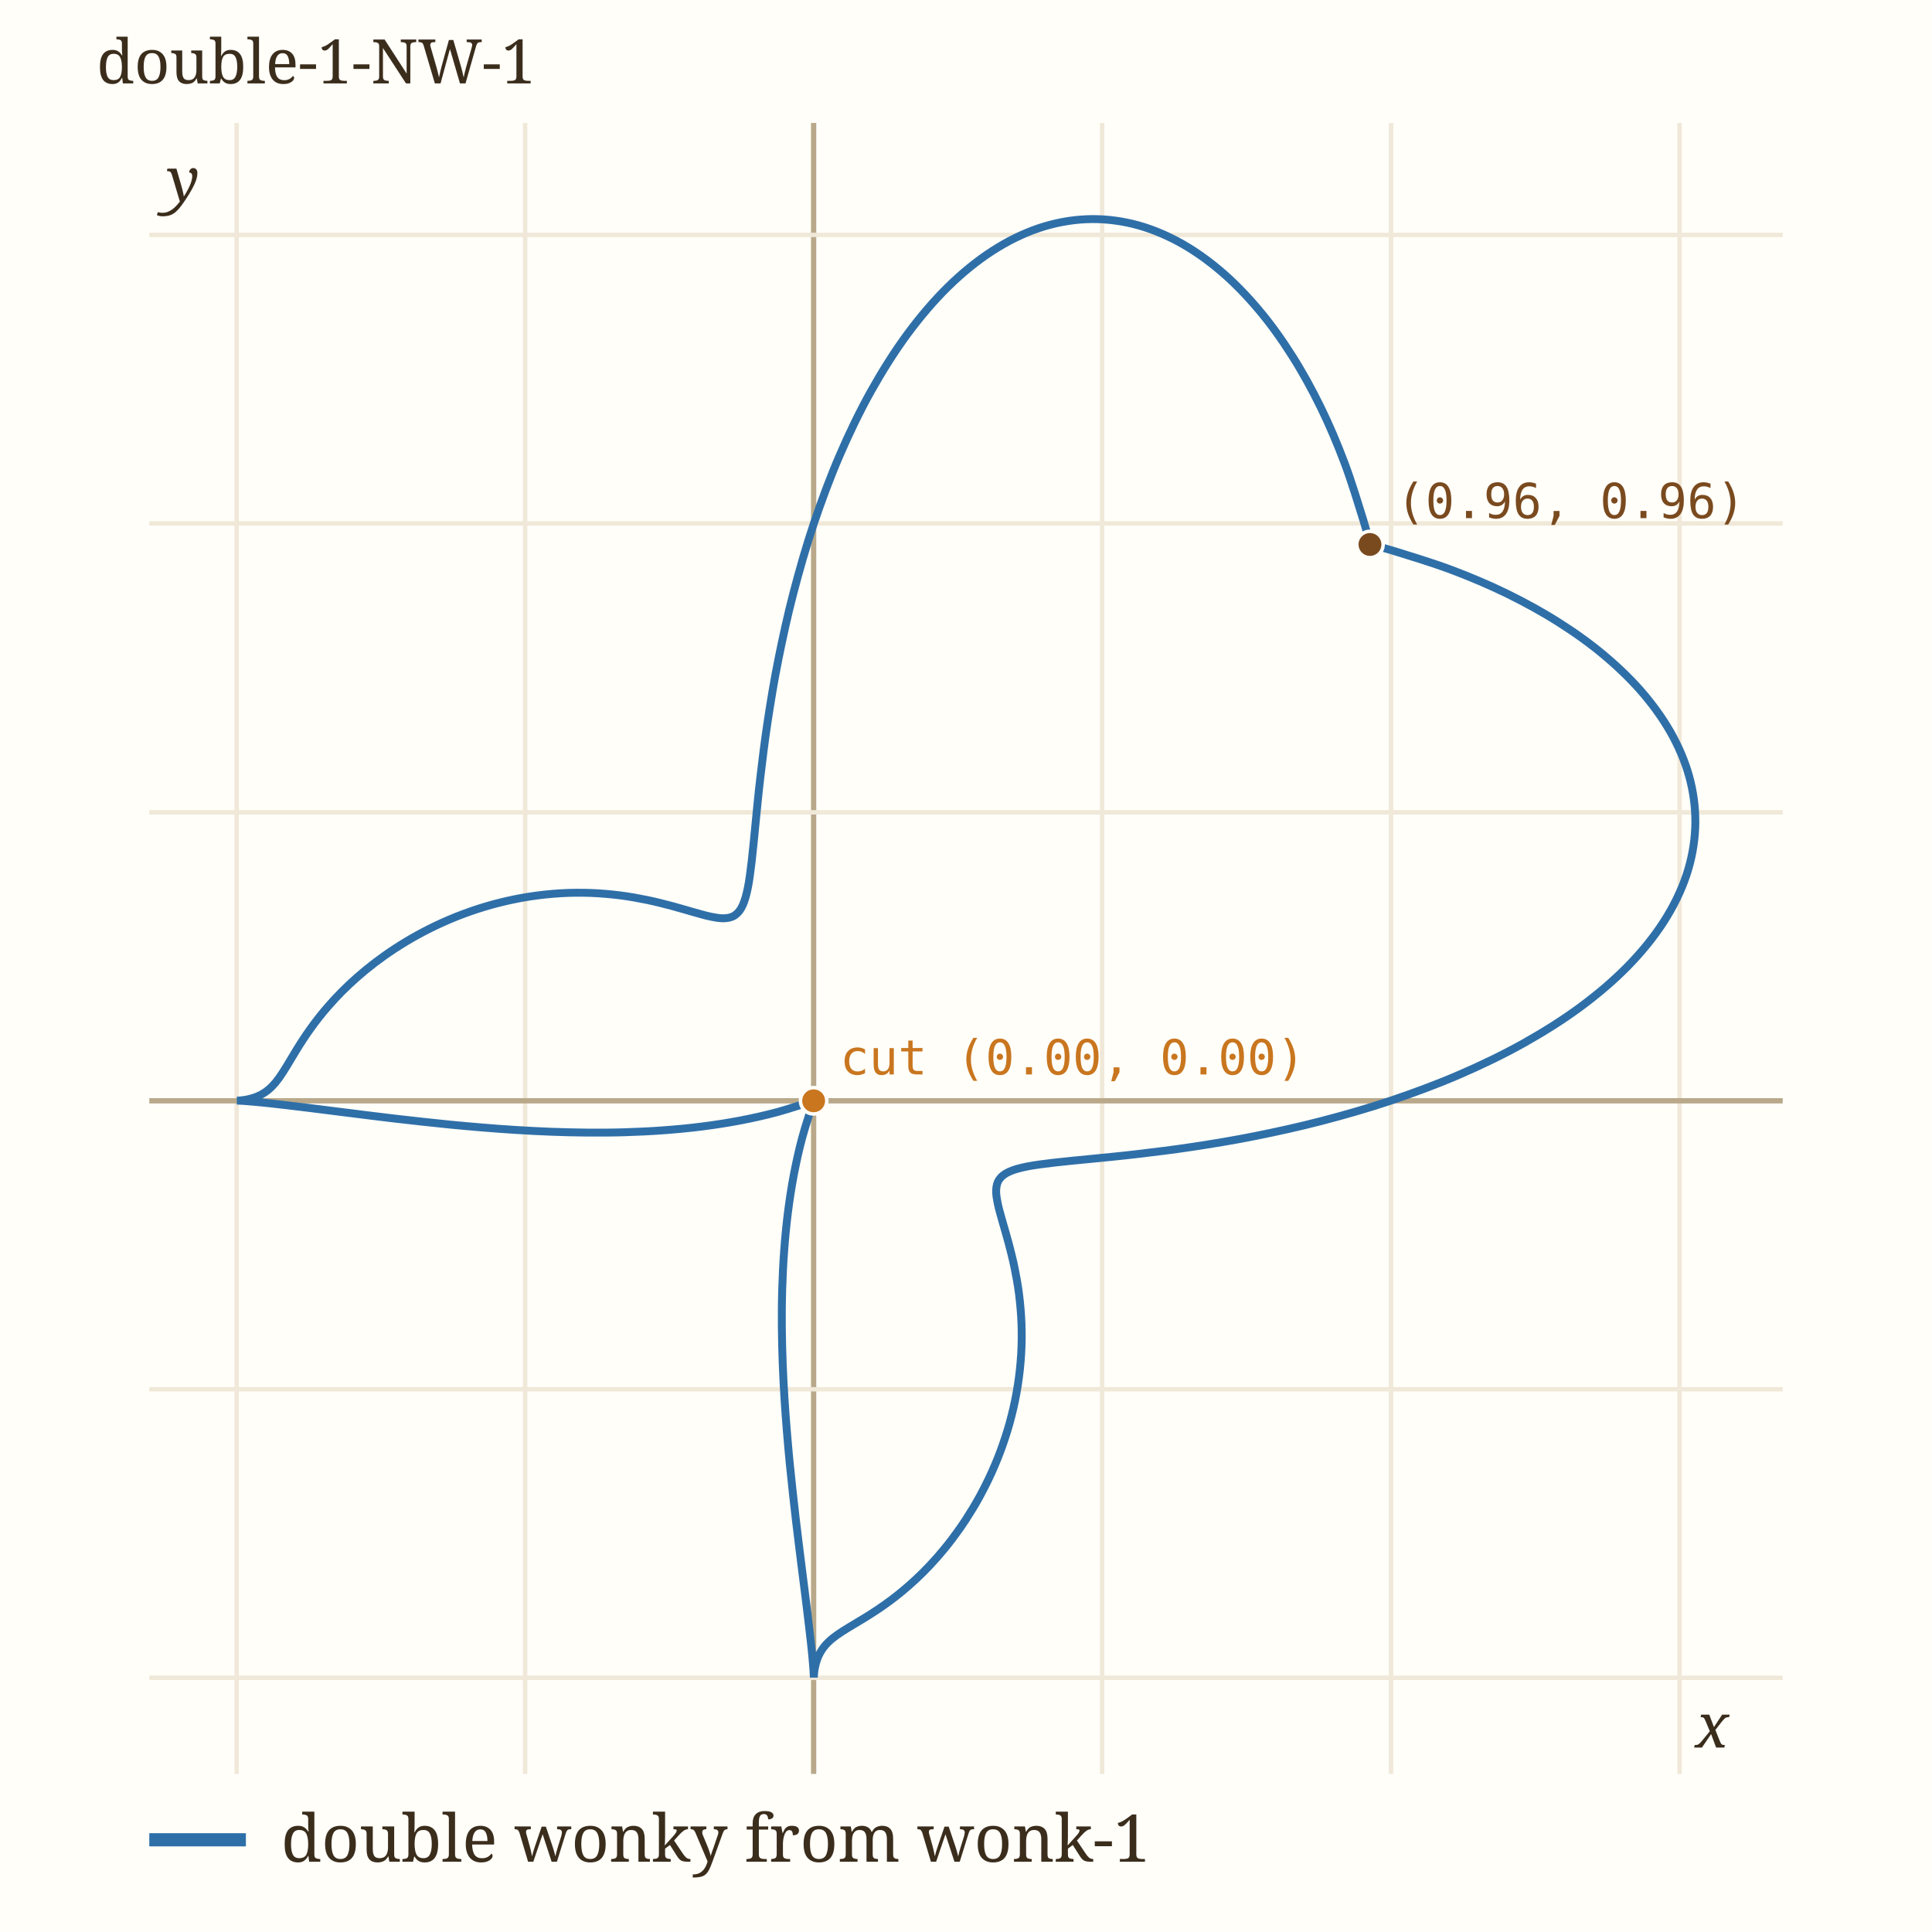
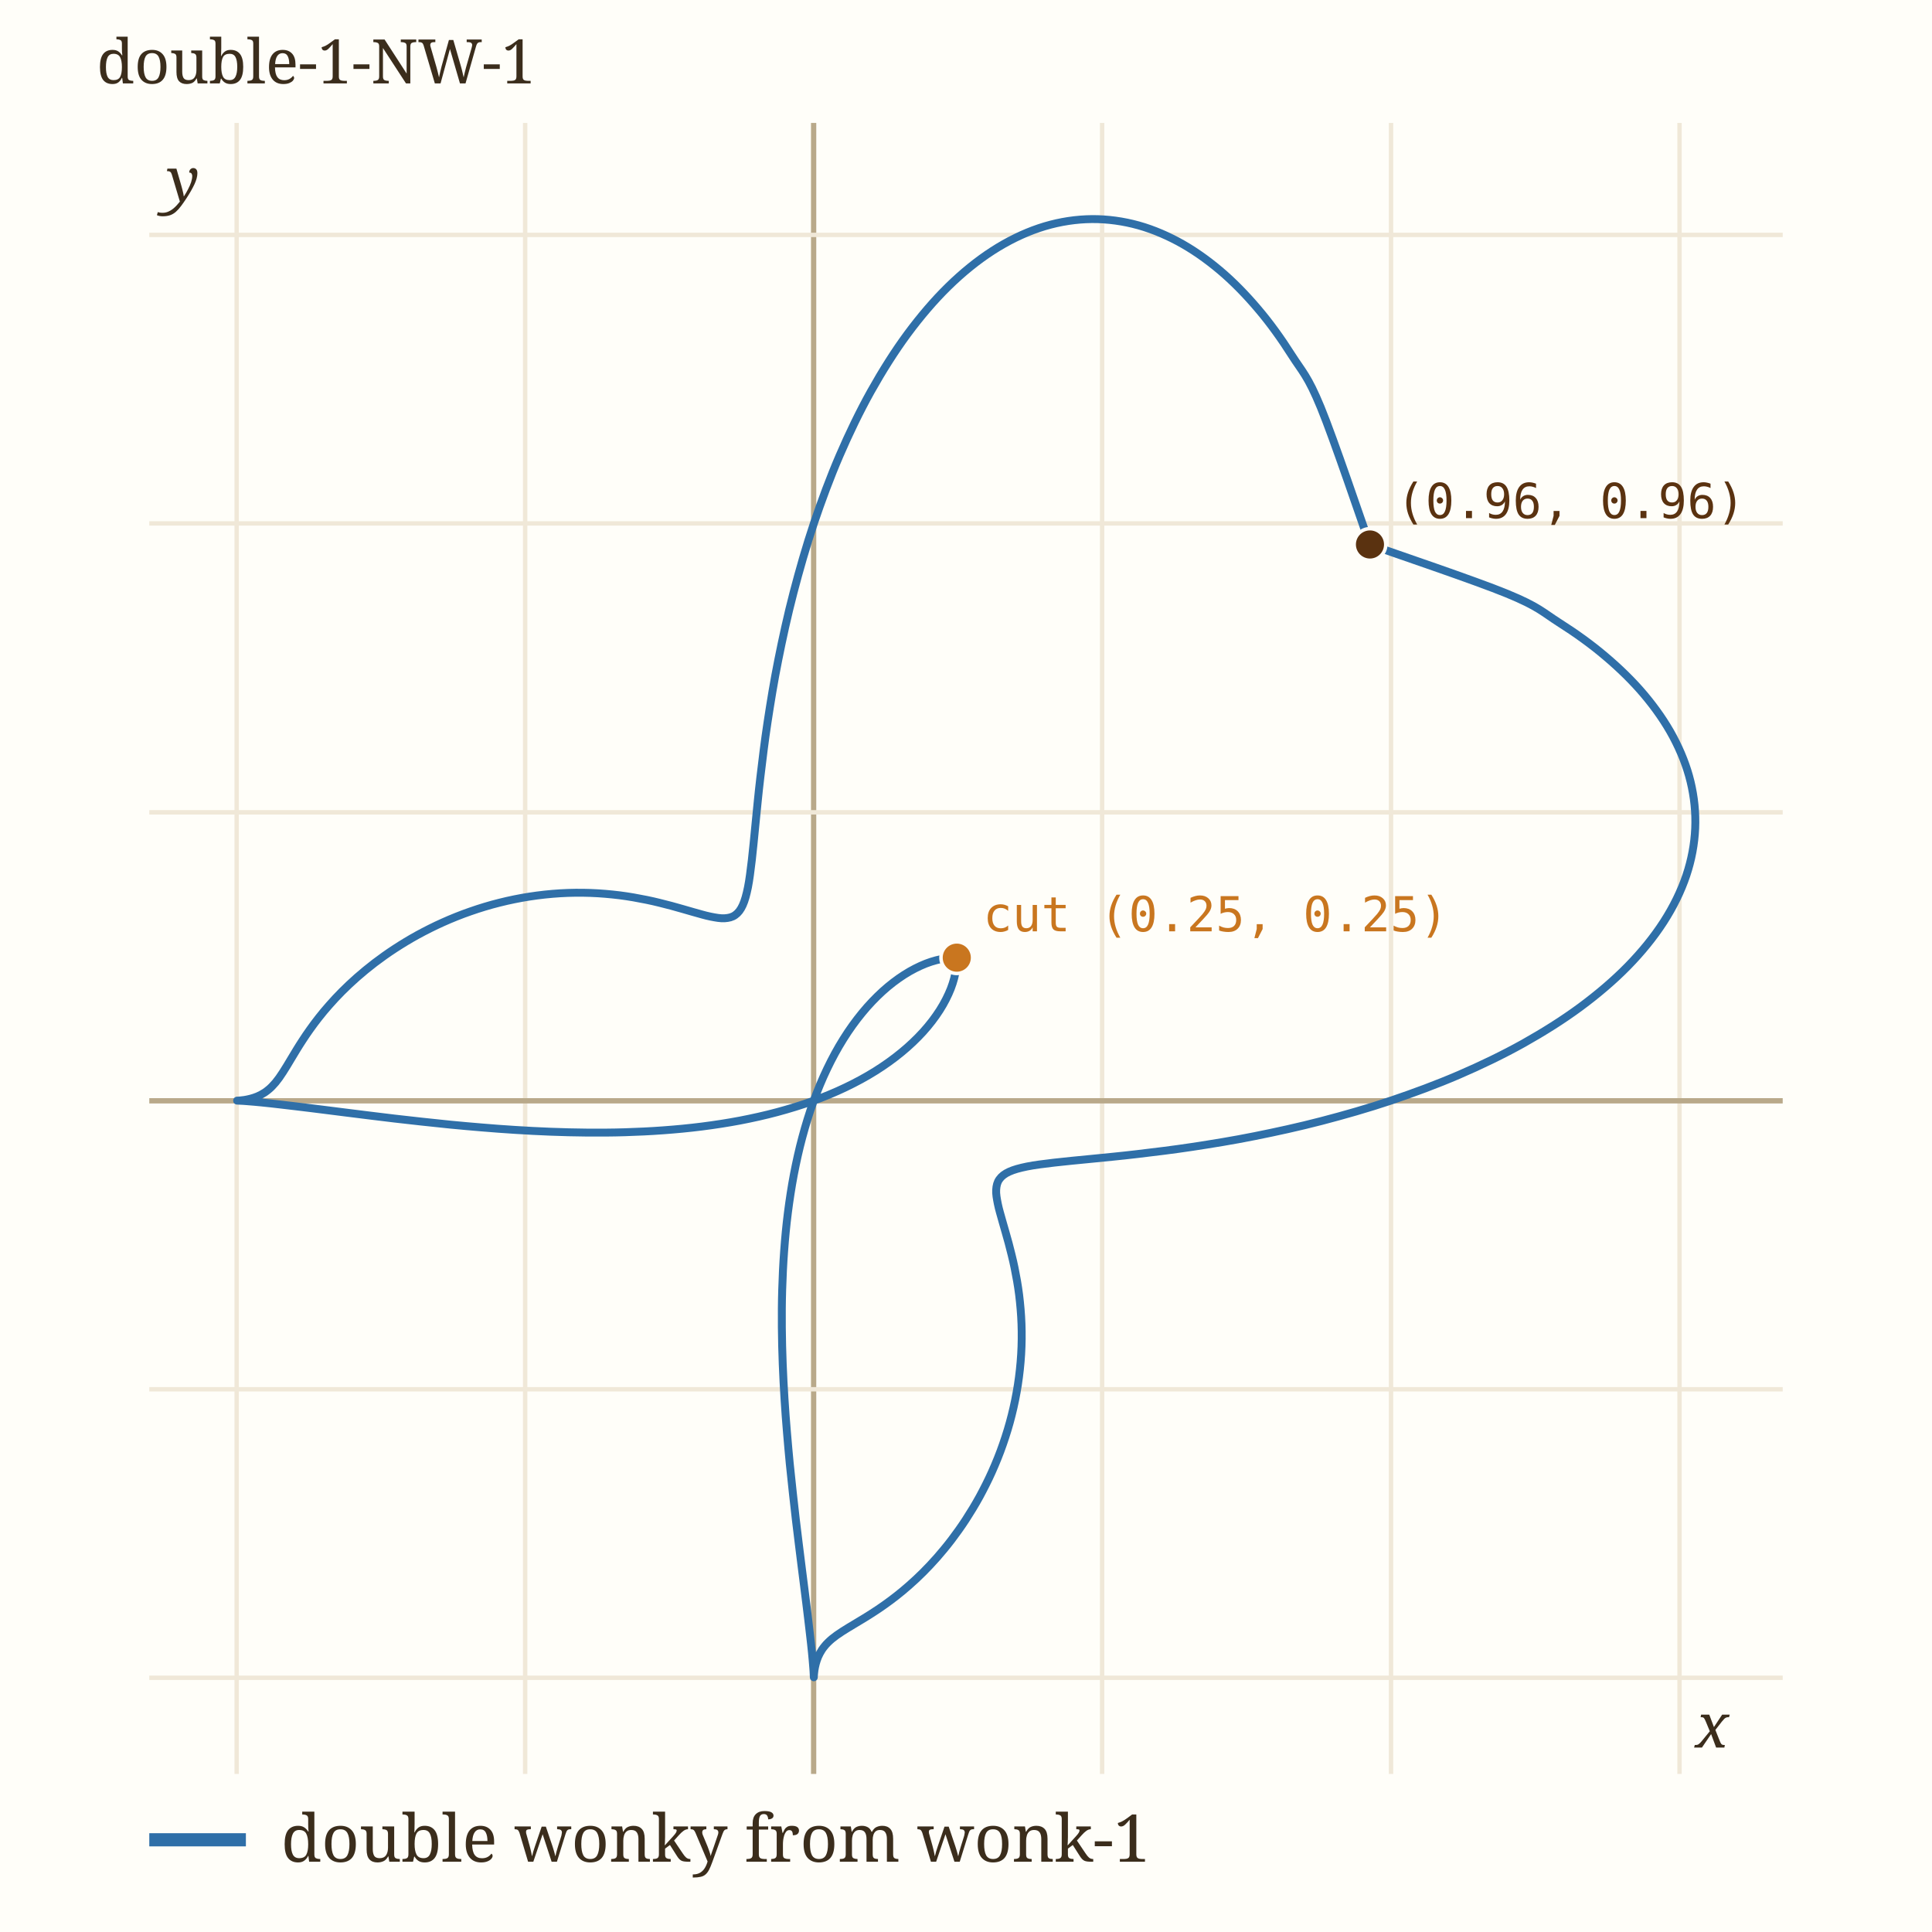
<svg xmlns="http://www.w3.org/2000/svg" viewBox="0 0 440 440" width="440" height="440" role="img" aria-label="double-1-NW-1" data-panel="double-1-NW-1">
  <rect x="0" y="0" width="440" height="440" fill="#fffef9" />
  <clipPath id="clip-double-1-NW-1">
    <rect x="34" y="28" width="372" height="376" />
  </clipPath>
  <g clip-path="url(#clip-double-1-NW-1)">
    <line x1="53.9" x2="53.9" y1="28" y2="404" stroke="#f0e8d8" stroke-width="1" />
    <text x="53.9" y="418.0" font-family="ui-monospace, Menlo, monospace" font-size="11" fill="#9c8a6a" text-anchor="middle">-1</text>
    <line x1="119.6" x2="119.6" y1="28" y2="404" stroke="#f0e8d8" stroke-width="1" />
    <text x="119.6" y="418.0" font-family="ui-monospace, Menlo, monospace" font-size="11" fill="#9c8a6a" text-anchor="middle">-0.5</text>
    <line x1="185.3" x2="185.3" y1="28" y2="404" stroke="#b9a98a" stroke-width="1.2" />
    <line x1="251.0" x2="251.0" y1="28" y2="404" stroke="#f0e8d8" stroke-width="1" />
    <text x="251.0" y="418.0" font-family="ui-monospace, Menlo, monospace" font-size="11" fill="#9c8a6a" text-anchor="middle">0.5</text>
    <line x1="316.8" x2="316.8" y1="28" y2="404" stroke="#f0e8d8" stroke-width="1" />
    <text x="316.8" y="418.0" font-family="ui-monospace, Menlo, monospace" font-size="11" fill="#9c8a6a" text-anchor="middle">1</text>
    <line x1="382.5" x2="382.5" y1="28" y2="404" stroke="#f0e8d8" stroke-width="1" />
    <text x="382.5" y="418.0" font-family="ui-monospace, Menlo, monospace" font-size="11" fill="#9c8a6a" text-anchor="middle">1.5</text>
    <line x1="34" x2="406" y1="382.1" y2="382.1" stroke="#f0e8d8" stroke-width="1" />
    <text x="28.0" y="386.1" font-family="ui-monospace, Menlo, monospace" font-size="11" fill="#9c8a6a" text-anchor="end">-1</text>
    <line x1="34" x2="406" y1="316.4" y2="316.4" stroke="#f0e8d8" stroke-width="1" />
    <text x="28.0" y="320.4" font-family="ui-monospace, Menlo, monospace" font-size="11" fill="#9c8a6a" text-anchor="end">-0.5</text>
    <line x1="34" x2="406" y1="250.7" y2="250.7" stroke="#b9a98a" stroke-width="1.2" />
    <line x1="34" x2="406" y1="185.0" y2="185.0" stroke="#f0e8d8" stroke-width="1" />
    <text x="28.0" y="189.0" font-family="ui-monospace, Menlo, monospace" font-size="11" fill="#9c8a6a" text-anchor="end">0.5</text>
    <line x1="34" x2="406" y1="119.2" y2="119.2" stroke="#f0e8d8" stroke-width="1" />
    <text x="28.0" y="123.2" font-family="ui-monospace, Menlo, monospace" font-size="11" fill="#9c8a6a" text-anchor="end">1</text>
    <line x1="34" x2="406" y1="53.5" y2="53.5" stroke="#f0e8d8" stroke-width="1" />
    <text x="28.0" y="57.5" font-family="ui-monospace, Menlo, monospace" font-size="11" fill="#9c8a6a" text-anchor="end">1.5</text>
-     <path d="M311.97,124.03 C311.72,123.09 311.43,121.49 310.47,118.39 C309.50,115.28 307.81,109.67 306.20,105.40 C304.59,101.13 302.78,96.84 300.79,92.77 C298.79,88.69 296.59,84.67 294.21,80.94 C291.84,77.20 289.26,73.60 286.52,70.38 C283.79,67.15 280.86,64.14 277.81,61.57 C274.76,59.00 271.53,56.74 268.22,54.97 C264.92,53.21 261.47,51.83 257.99,50.99 C254.51,50.15 250.91,49.77 247.35,49.93 C243.78,50.09 240.15,50.76 236.59,51.96 C233.04,53.16 229.47,54.91 226.04,57.12 C222.60,59.34 219.20,62.10 215.97,65.26 C212.74,68.42 209.61,72.10 206.67,76.07 C203.74,80.04 200.95,84.48 198.37,89.08 C195.80,93.69 193.40,98.67 191.23,103.70 C189.06,108.73 187.10,114.03 185.34,119.24 C183.59,124.46 182.06,129.83 180.71,135.00 C179.36,140.17 178.23,145.37 177.25,150.27 C176.26,155.18 175.49,159.98 174.81,164.43 C174.13,168.89 173.63,173.13 173.17,176.98 C172.71,180.83 172.39,184.38 172.07,187.54 C171.75,190.69 171.51,193.49 171.22,195.91 C170.93,198.34 170.68,200.37 170.34,202.08 C169.99,203.79 169.63,205.11 169.15,206.16 C168.67,207.21 168.13,207.90 167.44,208.39 C166.75,208.89 165.97,209.07 165.03,209.13 C164.10,209.19 163.03,208.99 161.82,208.75 C160.61,208.51 159.26,208.09 157.77,207.68 C156.29,207.27 154.65,206.76 152.91,206.30 C151.17,205.85 149.28,205.35 147.31,204.95 C145.35,204.55 143.25,204.17 141.11,203.90 C138.98,203.64 136.73,203.44 134.48,203.36 C132.22,203.28 129.89,203.30 127.57,203.44 C125.26,203.58 122.91,203.83 120.60,204.19 C118.29,204.55 115.97,205.02 113.72,205.59 C111.47,206.15 109.24,206.83 107.10,207.58 C104.96,208.32 102.86,209.17 100.87,210.06 C98.87,210.95 96.95,211.93 95.12,212.92 C93.30,213.92 91.56,214.98 89.93,216.04 C88.30,217.10 86.77,218.20 85.33,219.29 C83.90,220.38 82.57,221.49 81.33,222.57 C80.09,223.66 78.95,224.74 77.89,225.80 C76.84,226.85 75.88,227.89 75.00,228.89 C74.11,229.88 73.32,230.86 72.58,231.79 C71.84,232.72 71.19,233.62 70.58,234.47 C69.97,235.32 69.42,236.14 68.92,236.91 C68.41,237.68 67.96,238.41 67.54,239.09 C67.11,239.78 66.73,240.43 66.37,241.03 C66.00,241.64 65.67,242.20 65.35,242.73 C65.03,243.26 64.73,243.74 64.43,244.20 C64.14,244.65 63.86,245.07 63.58,245.46 C63.30,245.85 63.03,246.20 62.76,246.53 C62.48,246.86 62.21,247.16 61.94,247.43 C61.67,247.71 61.40,247.96 61.12,248.18 C60.85,248.41 60.57,248.61 60.30,248.80 C60.02,248.98 59.74,249.14 59.47,249.29 C59.19,249.44 58.91,249.57 58.64,249.69 C58.37,249.80 58.09,249.90 57.83,249.99 C57.56,250.08 57.30,250.16 57.05,250.22 C56.79,250.29 56.55,250.34 56.31,250.39 C56.08,250.44 55.85,250.48 55.65,250.51 C55.44,250.54 55.24,250.56 55.07,250.58 C54.89,250.60 54.73,250.62 54.59,250.63 C54.45,250.64 54.33,250.64 54.23,250.65 C54.13,250.65 54.06,250.66 54.01,250.66 C53.96,250.66 53.93,250.66 53.93,250.66 C53.93,250.66 53.95,250.66 54.01,250.66 C54.07,250.66 54.16,250.66 54.28,250.67 C54.41,250.67 54.57,250.68 54.77,250.69 C54.98,250.70 55.22,250.71 55.51,250.73 C55.81,250.75 56.15,250.78 56.54,250.81 C56.94,250.84 57.38,250.88 57.89,250.92 C58.40,250.97 58.97,251.02 59.60,251.08 C60.24,251.15 60.93,251.22 61.70,251.30 C62.47,251.39 63.31,251.48 64.23,251.59 C65.15,251.69 66.14,251.81 67.21,251.94 C68.29,252.07 69.44,252.21 70.68,252.36 C71.92,252.52 73.25,252.69 74.66,252.86 C76.07,253.04 77.58,253.23 79.17,253.43 C80.76,253.63 82.44,253.84 84.22,254.06 C85.99,254.28 87.85,254.51 89.81,254.74 C91.76,254.96 93.81,255.20 95.94,255.43 C98.07,255.67 100.29,255.90 102.59,256.13 C104.90,256.35 107.29,256.57 109.75,256.77 C112.21,256.98 114.75,257.17 117.35,257.33 C119.96,257.49 122.64,257.64 125.36,257.74 C128.09,257.84 130.89,257.92 133.71,257.94 C136.53,257.96 139.42,257.95 142.31,257.86 C145.20,257.77 148.13,257.64 151.05,257.42 C153.97,257.21 156.92,256.93 159.84,256.56 C162.75,256.19 165.67,255.74 168.53,255.20 C171.38,254.65 174.23,254.02 176.98,253.28 C179.73,252.54 183.65,251.20 185.05,250.77 C186.44,250.33 185.31,250.63 185.34,250.66 C185.37,250.69 185.67,249.56 185.23,250.95 C184.80,252.35 183.46,256.27 182.72,259.02 C181.98,261.77 181.35,264.62 180.80,267.47 C180.26,270.33 179.81,273.25 179.44,276.16 C179.07,279.08 178.79,282.03 178.58,284.95 C178.36,287.87 178.23,290.80 178.14,293.69 C178.05,296.58 178.04,299.47 178.06,302.29 C178.08,305.11 178.16,307.91 178.26,310.64 C178.36,313.36 178.51,316.04 178.67,318.65 C178.83,321.25 179.02,323.79 179.23,326.25 C179.43,328.71 179.65,331.10 179.87,333.41 C180.10,335.71 180.33,337.93 180.57,340.06 C180.80,342.19 181.04,344.24 181.26,346.19 C181.49,348.15 181.72,350.01 181.94,351.78 C182.16,353.56 182.37,355.24 182.57,356.83 C182.77,358.42 182.96,359.93 183.14,361.34 C183.31,362.75 183.48,364.08 183.64,365.32 C183.79,366.56 183.93,367.71 184.06,368.79 C184.19,369.86 184.31,370.85 184.41,371.77 C184.52,372.69 184.61,373.53 184.70,374.30 C184.78,375.07 184.85,375.76 184.92,376.40 C184.98,377.03 185.03,377.60 185.08,378.11 C185.12,378.62 185.16,379.06 185.19,379.46 C185.22,379.85 185.25,380.19 185.27,380.49 C185.29,380.78 185.30,381.02 185.31,381.23 C185.32,381.43 185.33,381.59 185.33,381.72 C185.34,381.84 185.34,381.93 185.34,381.99 C185.34,382.05 185.34,382.07 185.34,382.07 C185.34,382.07 185.34,382.04 185.34,381.99 C185.34,381.94 185.35,381.87 185.35,381.77 C185.36,381.67 185.36,381.55 185.37,381.41 C185.38,381.27 185.40,381.11 185.42,380.93 C185.44,380.76 185.46,380.56 185.49,380.35 C185.52,380.15 185.56,379.92 185.61,379.69 C185.66,379.45 185.71,379.21 185.78,378.95 C185.84,378.70 185.92,378.44 186.01,378.17 C186.10,377.91 186.20,377.63 186.31,377.36 C186.43,377.09 186.56,376.81 186.71,376.53 C186.86,376.26 187.02,375.98 187.20,375.70 C187.39,375.43 187.59,375.15 187.82,374.88 C188.04,374.60 188.29,374.33 188.57,374.06 C188.84,373.79 189.14,373.52 189.47,373.24 C189.80,372.97 190.15,372.70 190.54,372.42 C190.93,372.14 191.35,371.86 191.80,371.57 C192.26,371.27 192.74,370.97 193.27,370.65 C193.80,370.33 194.36,370.00 194.97,369.63 C195.57,369.27 196.22,368.89 196.91,368.46 C197.59,368.04 198.32,367.59 199.09,367.08 C199.86,366.58 200.68,366.03 201.53,365.42 C202.38,364.81 203.28,364.16 204.21,363.42 C205.14,362.68 206.12,361.89 207.11,361.00 C208.11,360.12 209.15,359.16 210.20,358.11 C211.26,357.05 212.34,355.91 213.43,354.67 C214.51,353.43 215.62,352.10 216.71,350.67 C217.80,349.23 218.90,347.70 219.96,346.07 C221.02,344.44 222.08,342.70 223.08,340.88 C224.07,339.05 225.05,337.13 225.94,335.13 C226.83,333.14 227.68,331.04 228.42,328.90 C229.17,326.76 229.85,324.53 230.41,322.28 C230.98,320.03 231.45,317.71 231.81,315.40 C232.17,313.09 232.42,310.74 232.56,308.43 C232.70,306.11 232.72,303.78 232.64,301.52 C232.56,299.27 232.36,297.02 232.10,294.89 C231.83,292.75 231.45,290.65 231.05,288.69 C230.65,286.72 230.15,284.83 229.70,283.09 C229.24,281.35 228.73,279.71 228.32,278.23 C227.91,276.74 227.49,275.39 227.25,274.18 C227.01,272.97 226.81,271.90 226.87,270.97 C226.93,270.03 227.11,269.25 227.61,268.56 C228.10,267.87 228.79,267.33 229.84,266.85 C230.89,266.37 232.21,266.01 233.92,265.66 C235.63,265.32 237.66,265.07 240.09,264.78 C242.51,264.49 245.31,264.25 248.46,263.93 C251.62,263.61 255.17,263.29 259.02,262.83 C262.87,262.37 267.11,261.87 271.57,261.19 C276.02,260.51 280.82,259.74 285.73,258.75 C290.63,257.77 295.83,256.64 301.00,255.29 C306.17,253.94 311.54,252.41 316.76,250.66 C321.97,248.90 327.27,246.94 332.30,244.77 C337.33,242.60 342.31,240.20 346.92,237.63 C351.52,235.05 355.96,232.26 359.93,229.33 C363.90,226.39 367.58,223.26 370.74,220.03 C373.90,216.80 376.66,213.40 378.88,209.96 C381.09,206.53 382.84,202.96 384.04,199.41 C385.24,195.85 385.91,192.22 386.07,188.65 C386.23,185.09 385.85,181.49 385.01,178.01 C384.17,174.53 382.79,171.08 381.03,167.78 C379.26,164.47 377.00,161.24 374.43,158.19 C371.86,155.14 368.85,152.21 365.62,149.48 C362.40,146.74 358.80,144.16 355.06,141.79 C351.33,139.41 347.31,137.21 343.23,135.21 C339.16,133.22 334.87,131.41 330.60,129.80 C326.33,128.19 320.72,126.50 317.61,125.53 C314.51,124.57 312.91,124.28 311.97,124.03" fill="none" stroke="#2f6fa8" stroke-width="1.8" stroke-linecap="round" data-path="double-1-NW-1" />
-     <circle cx="312.0" cy="124.0" r="3" fill="#7a4a1f" stroke="#fffef9" stroke-width="0.8" />
-     <text x="318.0" y="118.0" font-family="ui-monospace, Menlo, monospace" font-size="11" fill="#7a4a1f">(0.96, 0.96)</text>
-     <circle cx="185.3" cy="250.7" r="3" fill="#c9761f" stroke="#fffef9" stroke-width="0.8" />
-     <text x="191.3" y="244.7" font-family="ui-monospace, Menlo, monospace" font-size="11" fill="#c9761f">cut (0.00, 0.00)</text>
+     <path d="M311.97,124.03 C310.11,118.82 303.75,99.95 300.79,92.77 C297.83,85.58 296.59,84.67 294.21,80.94 C291.84,77.20 289.26,73.60 286.52,70.38 C283.79,67.15 280.86,64.14 277.81,61.57 C274.76,59.00 271.53,56.74 268.22,54.97 C264.92,53.21 261.47,51.83 257.99,50.99 C254.51,50.15 250.91,49.77 247.35,49.93 C243.78,50.09 240.15,50.76 236.59,51.96 C233.04,53.16 229.47,54.91 226.04,57.12 C222.60,59.34 219.20,62.10 215.97,65.26 C212.74,68.42 209.61,72.10 206.67,76.07 C203.74,80.04 200.95,84.48 198.37,89.08 C195.80,93.69 193.40,98.67 191.23,103.70 C189.06,108.73 187.10,114.03 185.34,119.24 C183.59,124.46 182.06,129.83 180.71,135.00 C179.36,140.17 178.23,145.37 177.25,150.27 C176.26,155.18 175.49,159.98 174.81,164.43 C174.13,168.89 173.63,173.13 173.17,176.98 C172.71,180.83 172.39,184.38 172.07,187.54 C171.75,190.69 171.51,193.49 171.22,195.91 C170.93,198.34 170.68,200.37 170.34,202.08 C169.99,203.79 169.63,205.11 169.15,206.16 C168.67,207.21 168.13,207.90 167.44,208.39 C166.75,208.89 165.97,209.07 165.03,209.13 C164.10,209.19 163.03,208.99 161.82,208.75 C160.61,208.51 159.26,208.09 157.77,207.68 C156.29,207.27 154.65,206.76 152.91,206.30 C151.17,205.85 149.28,205.35 147.31,204.95 C145.35,204.55 143.25,204.17 141.11,203.90 C138.98,203.64 136.73,203.44 134.48,203.36 C132.22,203.28 129.89,203.30 127.57,203.44 C125.26,203.58 122.91,203.83 120.60,204.19 C118.29,204.55 115.97,205.02 113.72,205.59 C111.47,206.15 109.24,206.83 107.10,207.58 C104.96,208.32 102.86,209.17 100.87,210.06 C98.87,210.95 96.95,211.93 95.12,212.92 C93.30,213.92 91.56,214.98 89.93,216.04 C88.30,217.10 86.77,218.20 85.33,219.29 C83.90,220.38 82.57,221.49 81.33,222.57 C80.09,223.66 78.95,224.74 77.89,225.80 C76.84,226.85 75.88,227.89 75.00,228.89 C74.11,229.88 73.32,230.86 72.58,231.79 C71.84,232.72 71.19,233.62 70.58,234.47 C69.97,235.32 69.42,236.14 68.92,236.91 C68.41,237.68 67.96,238.41 67.54,239.09 C67.11,239.78 66.73,240.43 66.37,241.03 C66.00,241.64 65.67,242.20 65.35,242.73 C65.03,243.26 64.73,243.74 64.43,244.20 C64.14,244.65 63.86,245.07 63.58,245.46 C63.30,245.85 63.03,246.20 62.76,246.53 C62.48,246.86 62.21,247.16 61.94,247.43 C61.67,247.71 61.40,247.96 61.12,248.18 C60.85,248.41 60.57,248.61 60.30,248.80 C60.02,248.98 59.74,249.14 59.47,249.29 C59.19,249.44 58.91,249.57 58.64,249.69 C58.37,249.80 58.09,249.90 57.83,249.99 C57.56,250.08 57.30,250.16 57.05,250.22 C56.79,250.29 56.55,250.34 56.31,250.39 C56.08,250.44 55.85,250.48 55.65,250.51 C55.44,250.54 55.24,250.56 55.07,250.58 C54.89,250.60 54.73,250.62 54.59,250.63 C54.45,250.64 54.33,250.64 54.23,250.65 C54.13,250.65 54.06,250.66 54.01,250.66 C53.96,250.66 53.93,250.66 53.93,250.66 C53.93,250.66 54.00,250.66 54.01,250.66 C54.03,250.66 53.97,250.66 54.01,250.66 C54.06,250.66 54.16,250.66 54.28,250.67 C54.41,250.67 54.57,250.68 54.77,250.69 C54.98,250.70 55.22,250.71 55.51,250.73 C55.81,250.75 56.15,250.78 56.54,250.81 C56.94,250.84 57.38,250.88 57.89,250.92 C58.40,250.97 58.97,251.02 59.60,251.08 C60.24,251.15 60.93,251.22 61.70,251.30 C62.47,251.39 63.31,251.48 64.23,251.59 C65.15,251.69 66.14,251.81 67.21,251.94 C68.29,252.07 69.44,252.21 70.68,252.36 C71.92,252.52 73.25,252.69 74.66,252.86 C76.07,253.04 77.58,253.23 79.17,253.43 C80.76,253.63 82.44,253.84 84.22,254.06 C85.99,254.28 87.85,254.51 89.81,254.74 C91.76,254.96 93.81,255.20 95.94,255.43 C98.07,255.67 100.29,255.90 102.59,256.13 C104.90,256.35 107.29,256.57 109.75,256.77 C112.21,256.98 114.75,257.17 117.35,257.33 C119.96,257.49 122.64,257.64 125.36,257.74 C128.09,257.84 130.89,257.92 133.71,257.94 C136.53,257.96 139.42,257.95 142.31,257.86 C145.20,257.77 148.13,257.64 151.05,257.42 C153.97,257.21 156.92,256.93 159.84,256.56 C162.75,256.19 165.67,255.74 168.53,255.20 C171.38,254.65 174.23,254.02 176.98,253.28 C179.73,252.54 182.45,251.71 185.05,250.77 C187.64,249.83 190.18,248.78 192.56,247.64 C194.95,246.50 197.25,245.25 199.37,243.92 C201.50,242.59 203.50,241.15 205.31,239.66 C207.12,238.18 208.78,236.59 210.23,235.00 C211.68,233.40 212.96,231.72 214.01,230.08 C215.06,228.44 215.91,226.75 216.54,225.16 C217.16,223.56 217.57,221.96 217.76,220.52 C217.94,219.08 217.62,216.91 217.64,216.51 C217.66,216.12 217.55,217.84 217.85,218.15 C218.16,218.45 219.88,218.34 219.49,218.36 C219.09,218.38 216.92,218.06 215.48,218.24 C214.04,218.43 212.44,218.84 210.84,219.46 C209.25,220.09 207.56,220.94 205.92,221.99 C204.28,223.04 202.60,224.32 201.00,225.77 C199.41,227.22 197.82,228.88 196.34,230.69 C194.85,232.50 193.41,234.50 192.08,236.63 C190.75,238.75 189.50,241.05 188.36,243.44 C187.22,245.82 186.17,248.36 185.23,250.95 C184.29,253.55 183.46,256.27 182.72,259.02 C181.98,261.77 181.35,264.62 180.80,267.47 C180.26,270.33 179.81,273.25 179.44,276.16 C179.07,279.08 178.79,282.03 178.58,284.95 C178.36,287.87 178.23,290.80 178.14,293.69 C178.05,296.58 178.04,299.47 178.06,302.29 C178.08,305.11 178.16,307.91 178.26,310.64 C178.36,313.36 178.51,316.04 178.67,318.65 C178.83,321.25 179.02,323.79 179.23,326.25 C179.43,328.71 179.65,331.10 179.87,333.41 C180.10,335.71 180.33,337.93 180.57,340.06 C180.80,342.19 181.04,344.24 181.26,346.19 C181.49,348.15 181.72,350.01 181.94,351.78 C182.16,353.56 182.37,355.24 182.57,356.83 C182.77,358.42 182.96,359.93 183.14,361.34 C183.31,362.75 183.48,364.08 183.64,365.32 C183.79,366.56 183.93,367.71 184.06,368.79 C184.19,369.86 184.31,370.85 184.41,371.77 C184.52,372.69 184.61,373.53 184.70,374.30 C184.78,375.07 184.85,375.76 184.92,376.40 C184.98,377.03 185.03,377.60 185.08,378.11 C185.12,378.62 185.16,379.06 185.19,379.46 C185.22,379.85 185.25,380.19 185.27,380.49 C185.29,380.78 185.30,381.02 185.31,381.23 C185.32,381.43 185.33,381.59 185.33,381.72 C185.34,381.84 185.34,381.94 185.34,381.99 C185.34,382.03 185.34,381.97 185.34,381.99 C185.34,382.00 185.34,382.07 185.34,382.07 C185.34,382.07 185.34,382.04 185.34,381.99 C185.34,381.94 185.35,381.87 185.35,381.77 C185.36,381.67 185.36,381.55 185.37,381.41 C185.38,381.27 185.40,381.11 185.42,380.93 C185.44,380.76 185.46,380.56 185.49,380.35 C185.52,380.15 185.56,379.92 185.61,379.69 C185.66,379.45 185.71,379.21 185.78,378.95 C185.84,378.70 185.92,378.44 186.01,378.17 C186.10,377.91 186.20,377.63 186.31,377.36 C186.43,377.09 186.56,376.81 186.71,376.53 C186.86,376.26 187.02,375.98 187.20,375.70 C187.39,375.43 187.59,375.15 187.82,374.88 C188.04,374.60 188.29,374.33 188.57,374.06 C188.84,373.79 189.14,373.52 189.47,373.24 C189.80,372.97 190.15,372.70 190.54,372.42 C190.93,372.14 191.35,371.86 191.80,371.57 C192.26,371.27 192.74,370.97 193.27,370.65 C193.80,370.33 194.36,370.00 194.97,369.63 C195.57,369.27 196.22,368.89 196.91,368.46 C197.59,368.04 198.32,367.59 199.09,367.08 C199.86,366.58 200.68,366.03 201.53,365.42 C202.38,364.81 203.28,364.16 204.21,363.42 C205.14,362.68 206.12,361.89 207.11,361.00 C208.11,360.12 209.15,359.16 210.20,358.11 C211.26,357.05 212.34,355.91 213.43,354.67 C214.51,353.43 215.62,352.10 216.71,350.67 C217.80,349.23 218.90,347.70 219.96,346.07 C221.02,344.44 222.08,342.70 223.08,340.88 C224.07,339.05 225.05,337.13 225.94,335.13 C226.83,333.14 227.68,331.04 228.42,328.90 C229.17,326.76 229.85,324.53 230.41,322.28 C230.98,320.03 231.45,317.71 231.81,315.40 C232.17,313.09 232.42,310.74 232.56,308.43 C232.70,306.11 232.72,303.78 232.64,301.52 C232.56,299.27 232.36,297.02 232.10,294.89 C231.83,292.75 231.45,290.65 231.05,288.69 C230.65,286.72 230.15,284.83 229.70,283.09 C229.24,281.35 228.73,279.71 228.32,278.23 C227.91,276.74 227.49,275.39 227.25,274.18 C227.01,272.97 226.81,271.90 226.87,270.97 C226.93,270.03 227.11,269.25 227.61,268.56 C228.10,267.87 228.79,267.33 229.84,266.85 C230.89,266.37 232.21,266.01 233.92,265.66 C235.63,265.32 237.66,265.07 240.09,264.78 C242.51,264.49 245.31,264.25 248.46,263.93 C251.62,263.61 255.17,263.29 259.02,262.83 C262.87,262.37 267.11,261.87 271.57,261.19 C276.02,260.51 280.82,259.74 285.73,258.75 C290.63,257.77 295.83,256.64 301.00,255.29 C306.17,253.94 311.54,252.41 316.76,250.66 C321.97,248.90 327.27,246.94 332.30,244.77 C337.33,242.60 342.31,240.20 346.92,237.63 C351.52,235.05 355.96,232.26 359.93,229.33 C363.90,226.39 367.58,223.26 370.74,220.03 C373.90,216.80 376.66,213.40 378.88,209.96 C381.09,206.53 382.84,202.96 384.04,199.41 C385.24,195.85 385.91,192.22 386.07,188.65 C386.23,185.09 385.85,181.49 385.01,178.01 C384.17,174.53 382.79,171.08 381.03,167.78 C379.26,164.47 377.00,161.24 374.43,158.19 C371.86,155.14 368.85,152.21 365.62,149.48 C362.40,146.74 358.80,144.16 355.06,141.79 C351.33,139.41 350.42,138.17 343.23,135.21 C336.05,132.25 317.18,125.89 311.97,124.03" fill="none" stroke="#2f6fa8" stroke-width="1.8" stroke-linecap="round" data-path="double-1-NW-1" />
+     <circle cx="217.9" cy="218.1" r="3.6" fill="#c9761f" stroke="#fffef9" stroke-width="0.8" />
+     <text x="223.9" y="212.1" font-family="ui-monospace, Menlo, monospace" font-size="11" fill="#c9761f">cut (0.25, 0.25)</text>
+     <circle cx="312.0" cy="124.0" r="3.6" fill="#5a3210" stroke="#fffef9" stroke-width="0.8" />
+     <text x="318.0" y="118.0" font-family="ui-monospace, Menlo, monospace" font-size="11" fill="#5a3210">(0.96, 0.96)</text>
  </g>
  <text x="386.1" y="398.0" font-family="Georgia, serif" font-size="14" font-style="italic" fill="#3b2d1c">x</text>
  <text x="38.0" y="45.9" font-family="Georgia, serif" font-size="14" font-style="italic" fill="#3b2d1c">y</text>
  <text x="22" y="19" font-family="Georgia, serif" font-size="14" fill="#3b2d1c">double-1-NW-1</text>
  <line x1="34" x2="56" y1="419" y2="419" stroke="#2f6fa8" stroke-width="3" />
  <text x="64" y="424" font-family="Georgia, serif" font-size="15" fill="#3b2d1c">double wonky from wonk-1</text>
</svg>
